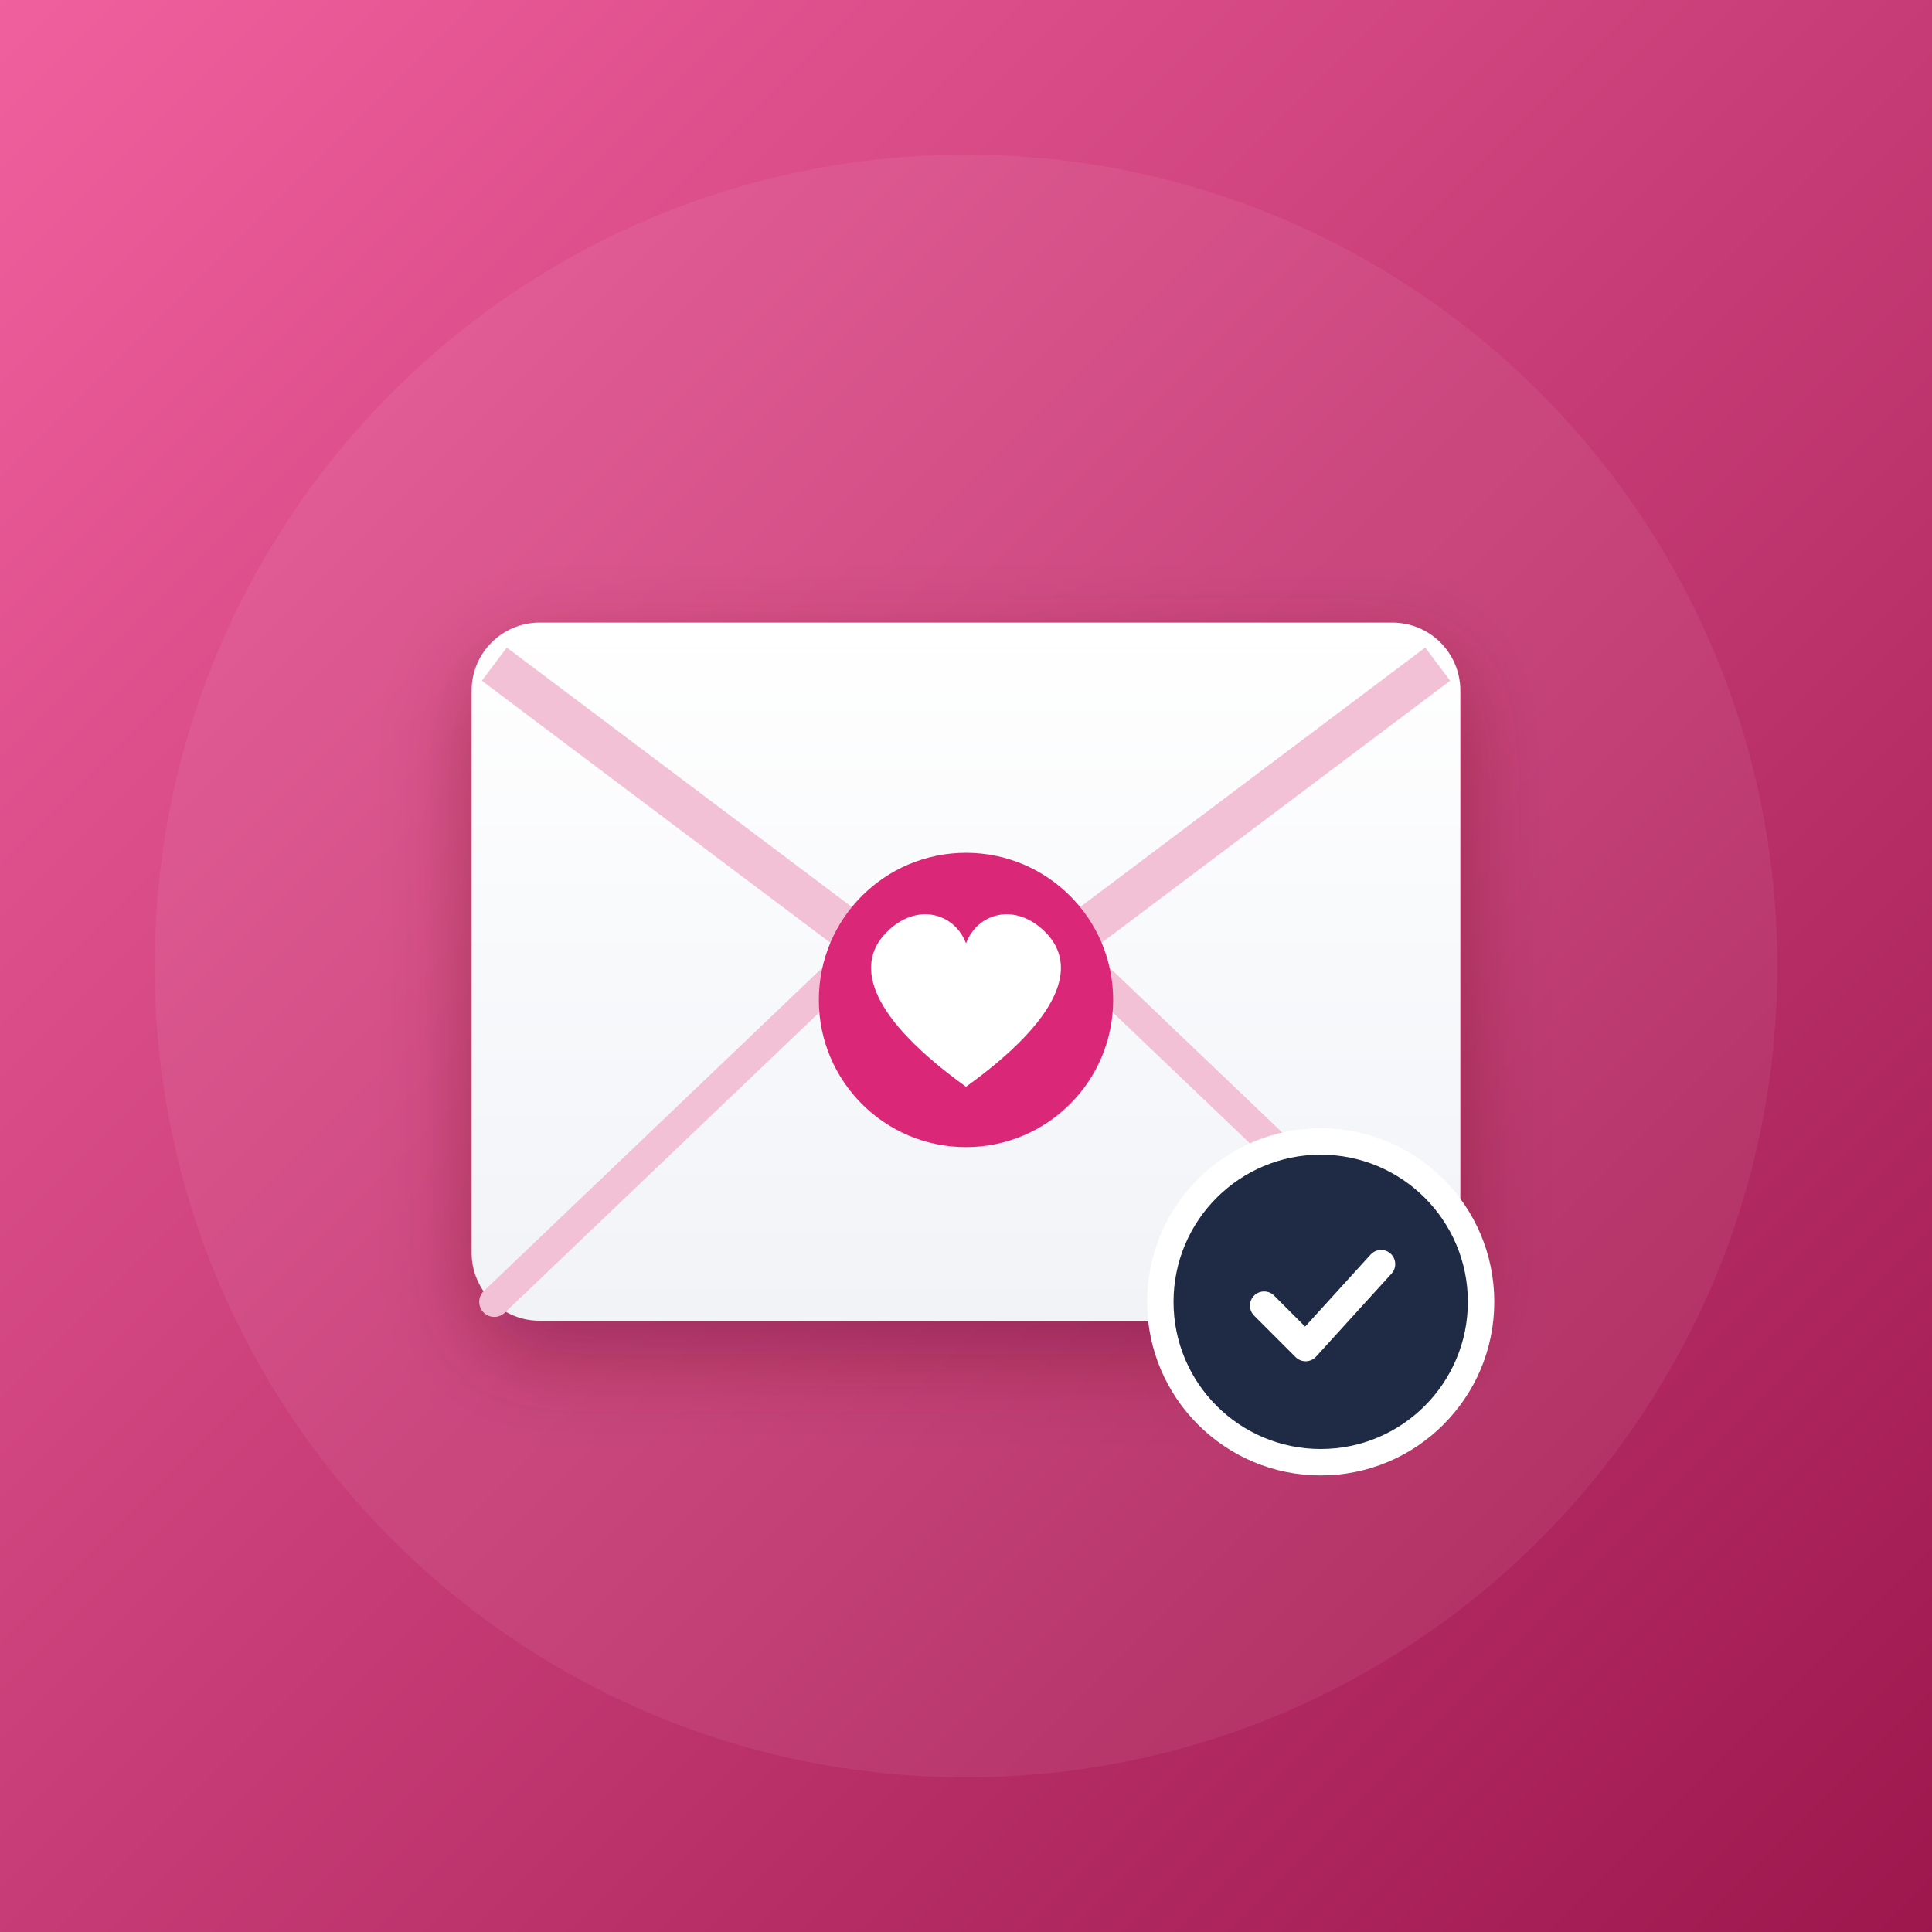
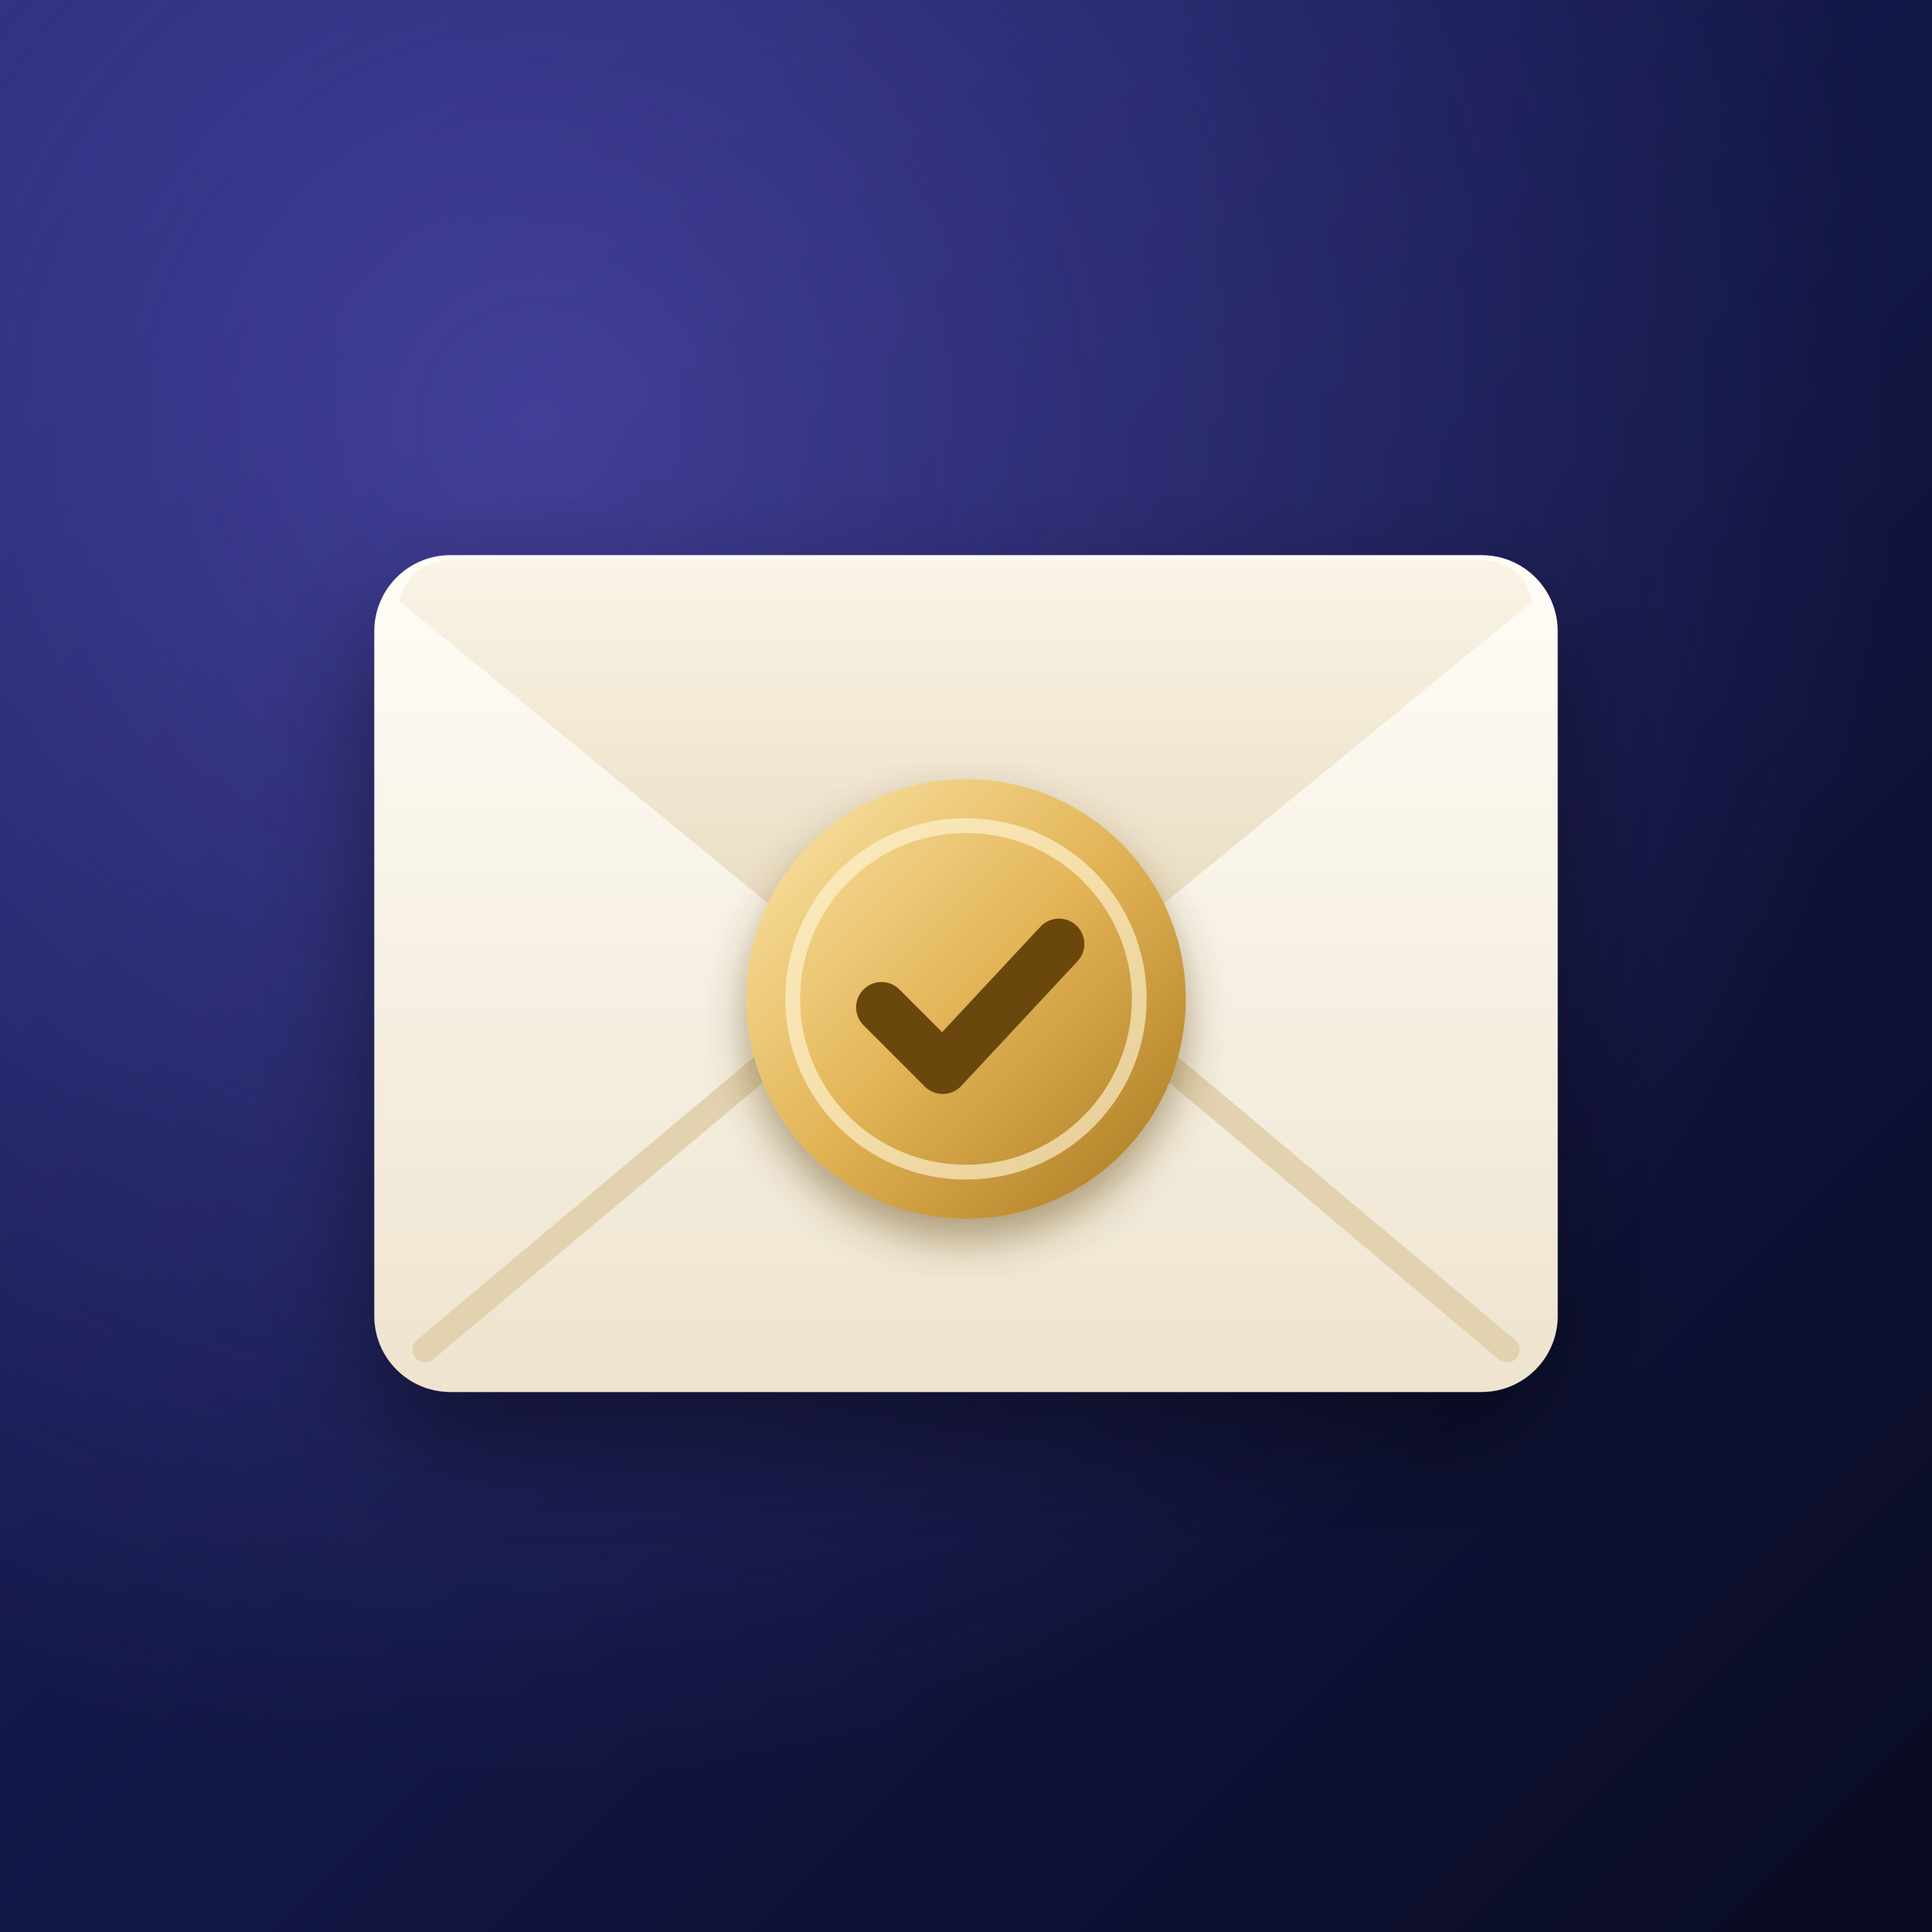
<svg xmlns="http://www.w3.org/2000/svg" viewBox="0 0 1024 1024" width="1024" height="1024">
  <defs>
    <linearGradient id="bg" x1="0" y1="0" x2="1" y2="1">
-       <stop offset="0" stop-color="#F0609E" />
-       <stop offset="1" stop-color="#9D174D" />
+       <stop offset="0" stop-color="#1D2366" />
+       <stop offset=".55" stop-color="#121643" />
+       <stop offset="1" stop-color="#090B22" />
    </linearGradient>
-     <linearGradient id="w" x1="0" y1="0" x2="0" y2="1">
-       <stop offset="0" stop-color="#FFFFFF" />
-       <stop offset="1" stop-color="#F1F3F7" />
+     <radialGradient id="glow" cx=".28" cy=".22" r=".7">
+       <stop offset="0" stop-color="#7C6CF2" stop-opacity=".42" />
+       <stop offset="1" stop-color="#7C6CF2" stop-opacity="0" />
+     </radialGradient>
+     <linearGradient id="paper" x1="0" y1="0" x2="0" y2="1">
+       <stop offset="0" stop-color="#FFFDF7" />
+       <stop offset="1" stop-color="#EEE4CF" />
    </linearGradient>
-     <filter id="sh" x="-20%" y="-20%" width="140%" height="140%">
-       <feDropShadow dx="0" dy="18" stdDeviation="22" flood-color="#500724" flood-opacity=".35" />
+     <linearGradient id="flap" x1="0" y1="0" x2="0" y2="1">
+       <stop offset="0" stop-color="#FAF4E7" />
+       <stop offset="1" stop-color="#E4D5B6" />
+     </linearGradient>
+     <linearGradient id="gold" x1="0" y1="0" x2="1" y2="1">
+       <stop offset="0" stop-color="#FCE7AC" />
+       <stop offset=".5" stop-color="#E2B456" />
+       <stop offset="1" stop-color="#A8761E" />
+     </linearGradient>
+     <filter id="sh" x="-20%" y="-20%" width="140%" height="160%">
+       <feDropShadow dx="0" dy="26" stdDeviation="28" flood-color="#000" flood-opacity=".45" />
+     </filter>
+     <filter id="sh2" x="-30%" y="-30%" width="160%" height="160%">
+       <feDropShadow dx="0" dy="10" stdDeviation="10" flood-color="#5A3A06" flood-opacity=".45" />
    </filter>
  </defs>
  <rect width="1024" height="1024" fill="url(#bg)" />
-   <circle cx="512" cy="512" r="430" fill="#ffffff" opacity=".06" />
-   <g filter="url(#sh)">
-     <rect x="250" y="330" width="524" height="370" rx="36" fill="url(#w)" />
-   </g>
-   <path d="M262 352 L512 540 L762 352" fill="none" stroke="#F3C1D6" stroke-width="22" stroke-linejoin="round" />
-   <path d="M262 690 L440 520 M762 690 L584 520" fill="none" stroke="#F3C1D6" stroke-width="16" stroke-linecap="round" />
-   <circle cx="512" cy="530" r="78" fill="#DB2777" />
-   <path d="M512 576 C462 540 452 512 470 494 C486 478 506 484 512 500 C518 484 538 478 554 494 C572 512 562 540 512 576 Z" fill="#fff" />
-   <g transform="translate(700 690)">
-     <circle r="92" fill="#ffffff" />
-     <circle r="78" fill="#1F2A44" />
-     <path d="M-30 2 L-8 24 L32 -20" fill="none" stroke="#fff" stroke-width="15" stroke-linecap="round" stroke-linejoin="round" />
+   <rect width="1024" height="1024" fill="url(#glow)" />
+   <g transform="translate(512 516) scale(1.12) translate(-512 -516)">
+     <g filter="url(#sh)">
+       <rect x="232" y="318" width="560" height="396" rx="36" fill="url(#paper)" />
+     </g>
+     <path d="M256 694 L468 516 M768 694 L556 516" stroke="#E2D2B0" stroke-width="12" stroke-linecap="round" />
+     <path d="M244 340 Q248 320 272 320 H752 Q776 320 780 340 L548 530 Q512 558 476 530 Z" fill="url(#flap)" />
+     <g transform="translate(512 528)" filter="url(#sh2)">
+       <circle r="104" fill="url(#gold)" />
+       <circle r="82" fill="none" stroke="#FFF4D4" stroke-opacity=".65" stroke-width="7" />
+       <path d="M-40 4 L-11 33 L44 -26" fill="none" stroke="#6B4710" stroke-width="24" stroke-linecap="round" stroke-linejoin="round" />
+     </g>
  </g>
</svg>
